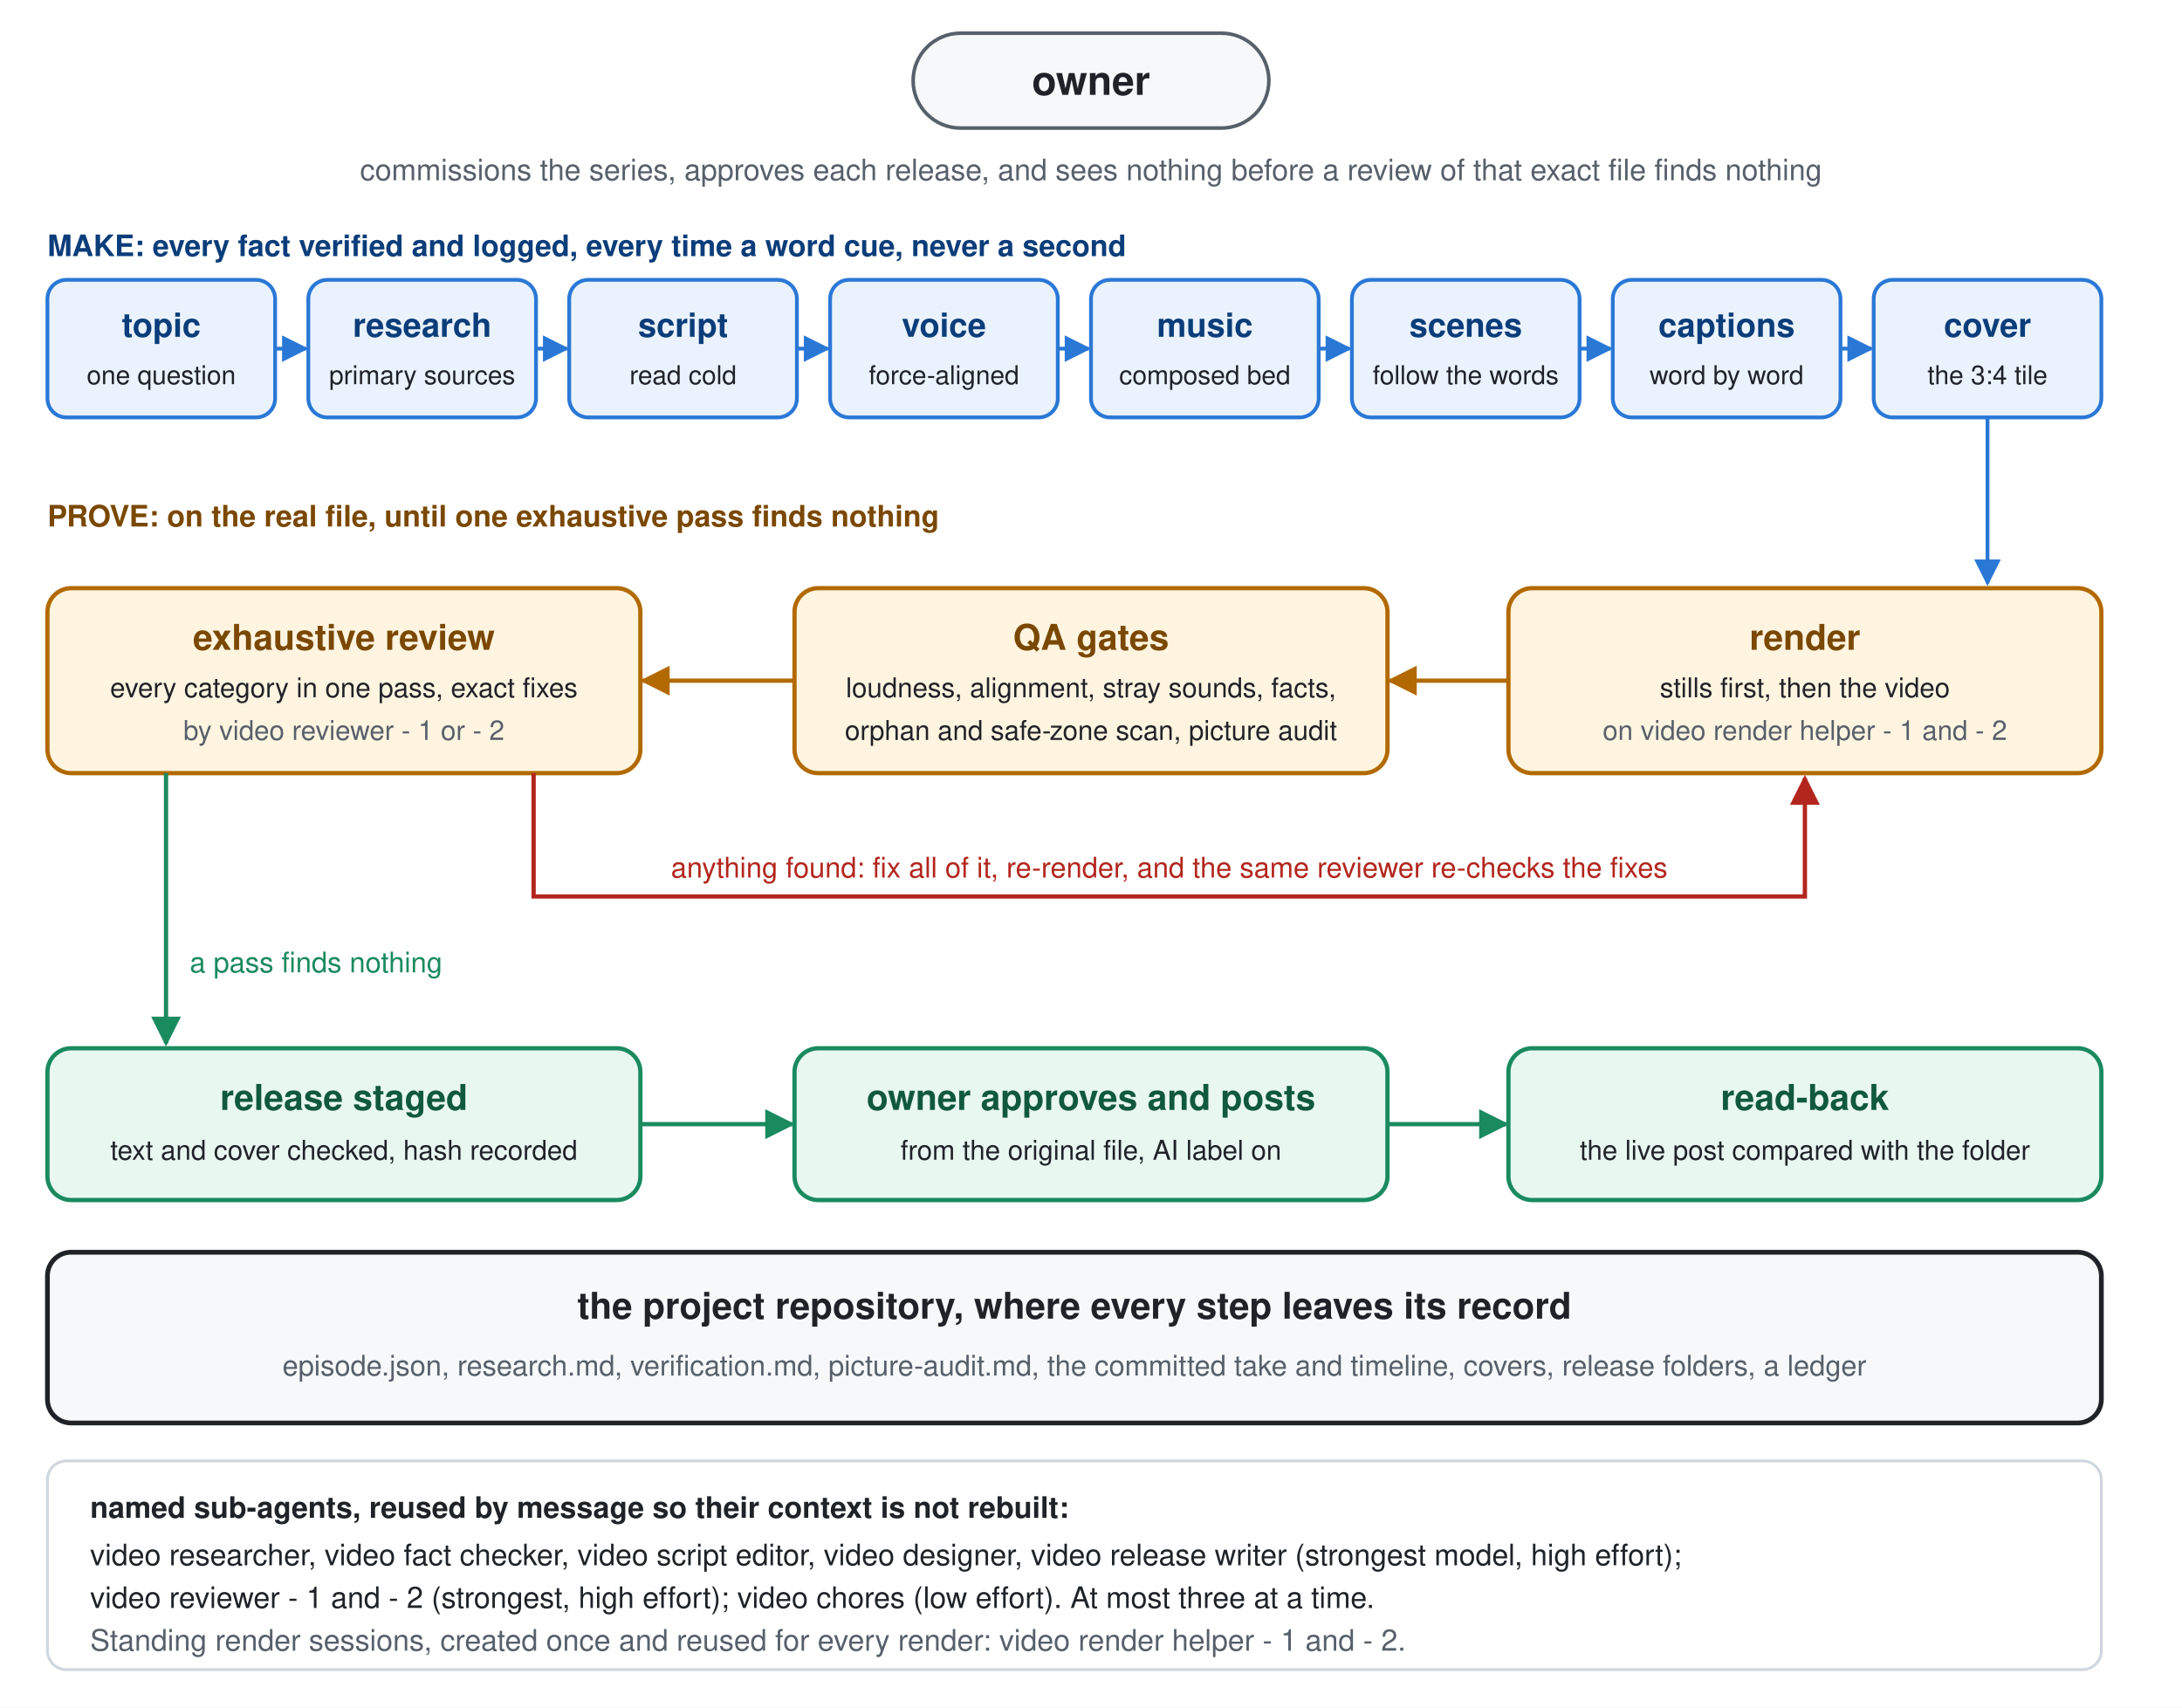
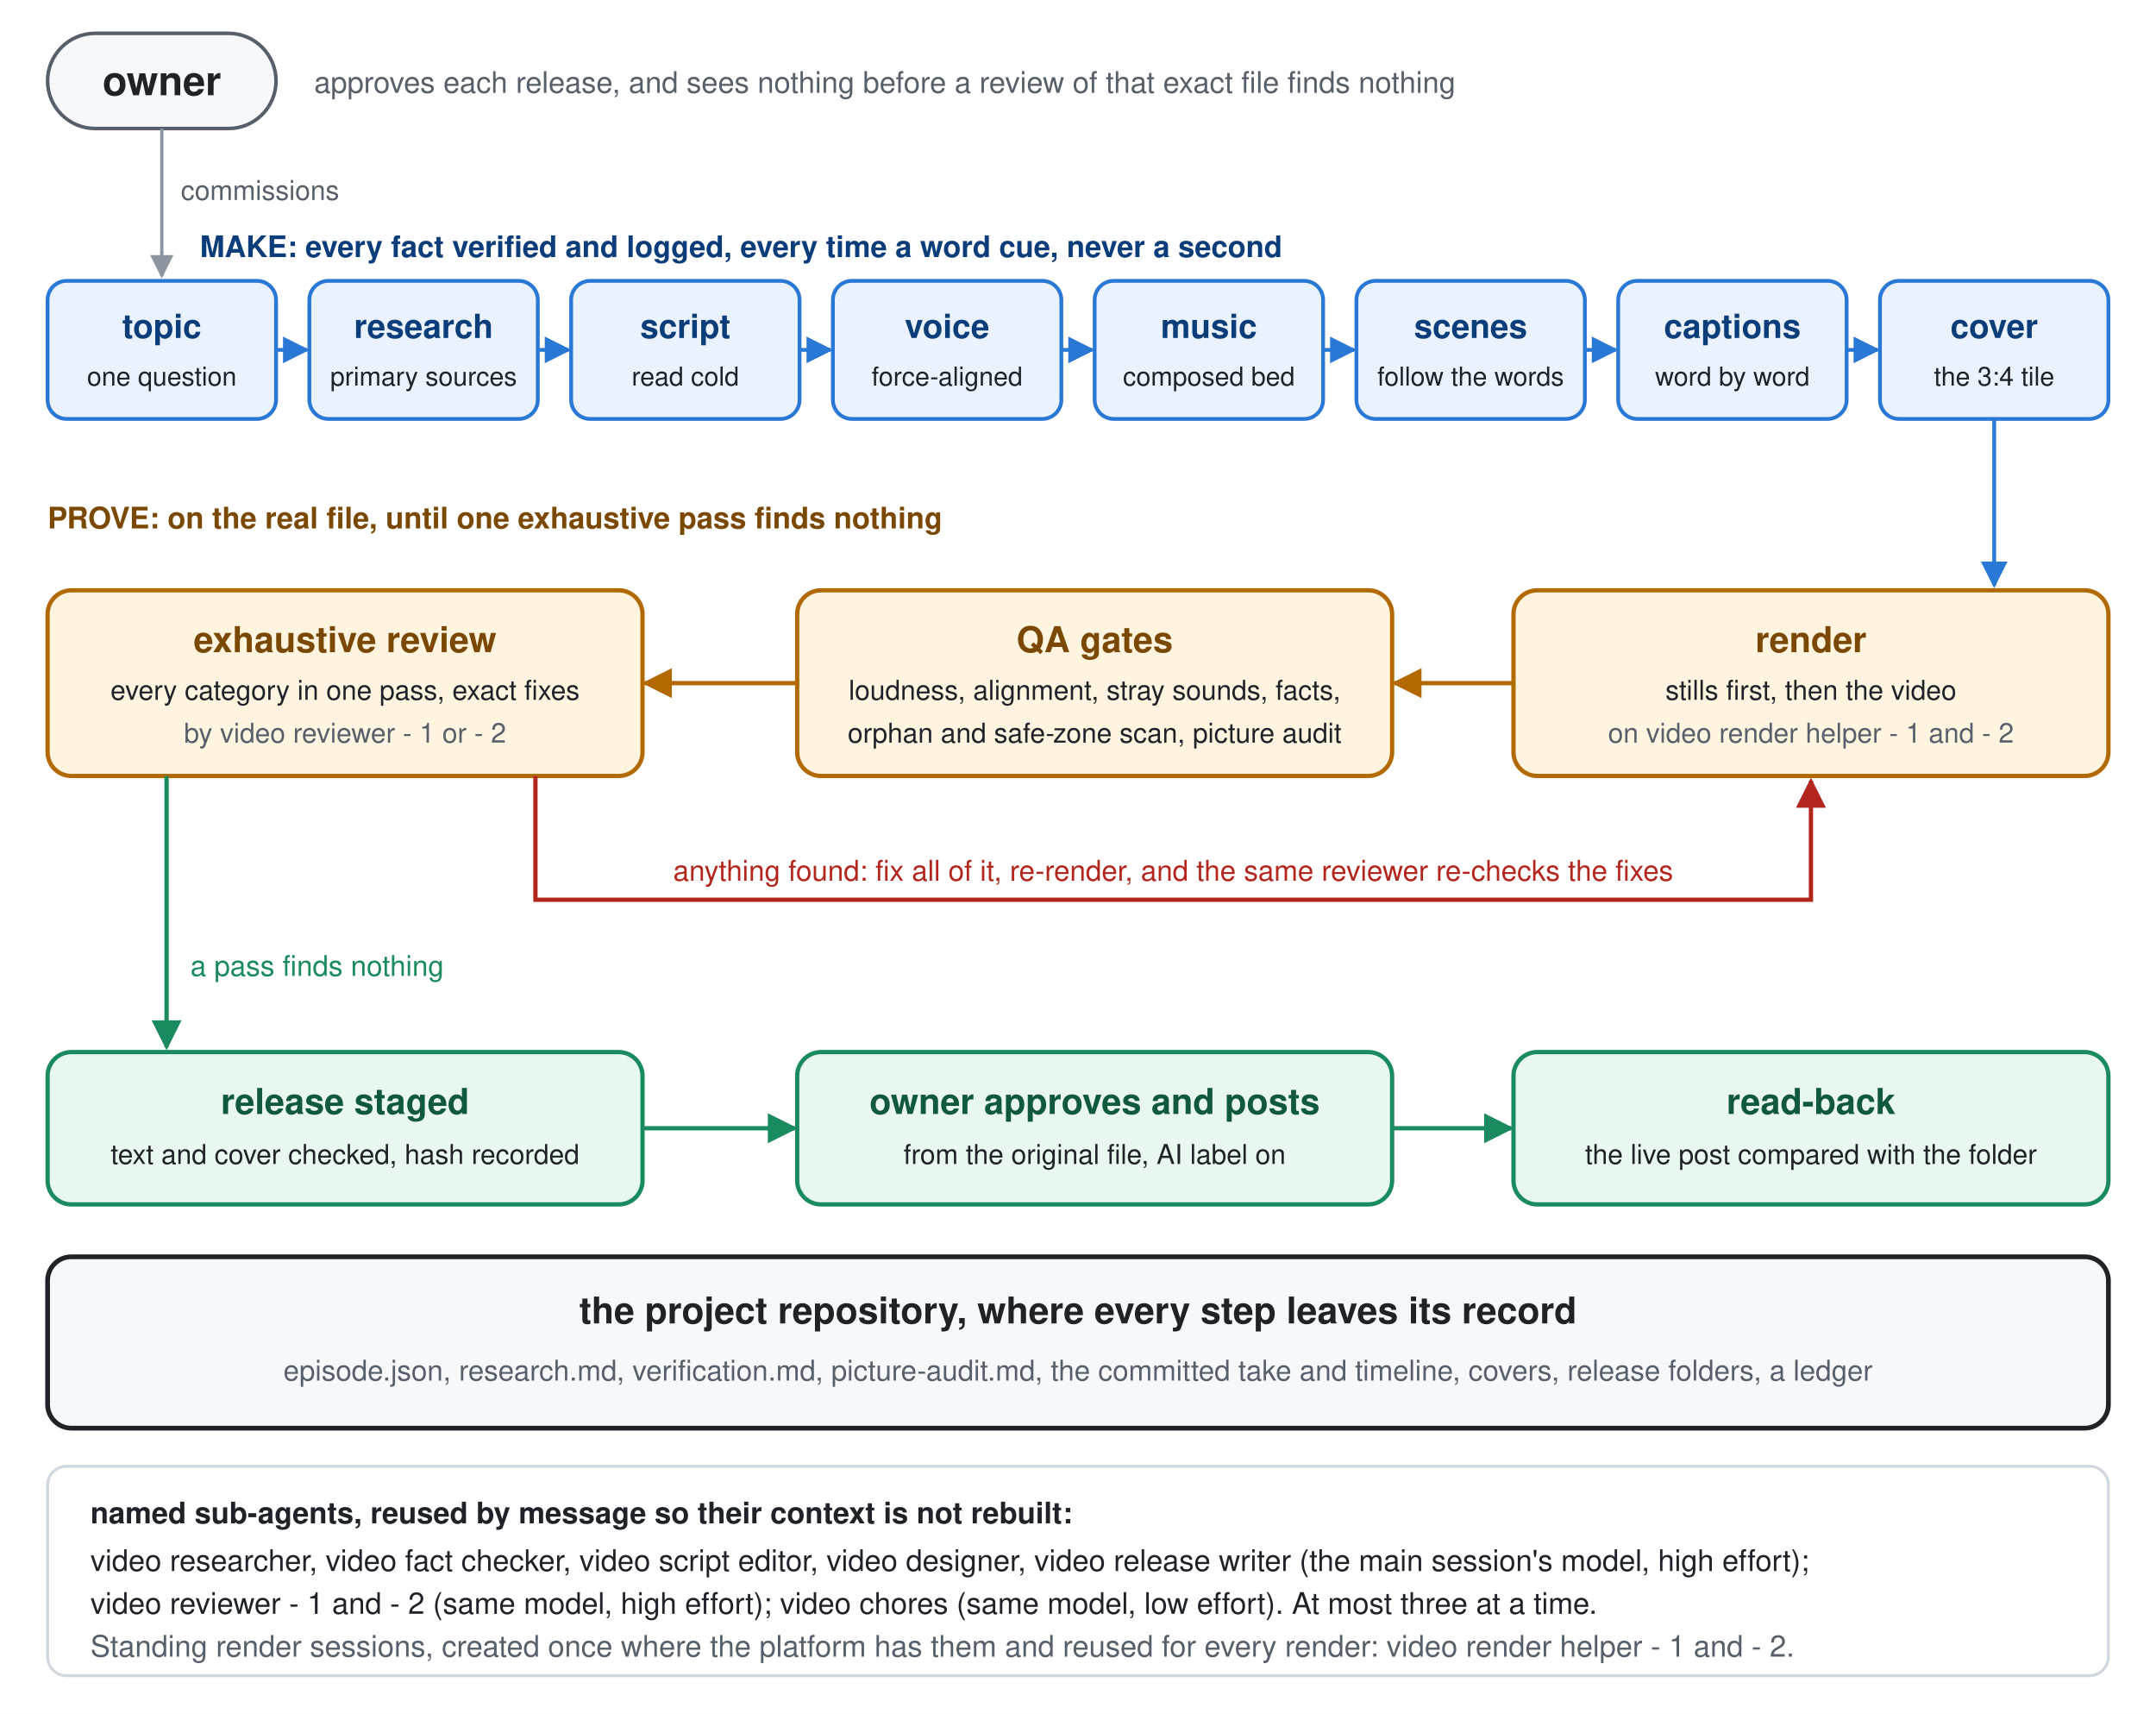
- <svg xmlns="http://www.w3.org/2000/svg" viewBox="0 0 920 720" width="920" height="720" font-family="-apple-system,BlinkMacSystemFont,Segoe UI,Helvetica,Arial,sans-serif">
-   <rect width="920" height="720" fill="#ffffff" />
+ <svg xmlns="http://www.w3.org/2000/svg" viewBox="0 0 906 720" width="906" height="720" font-family="-apple-system,BlinkMacSystemFont,Segoe UI,Helvetica,Arial,sans-serif">
+   <rect width="906" height="720" fill="#ffffff" />
  <defs>
    <marker id="ablue" viewBox="0 0 10 10" refX="9" refY="5" markerWidth="7" markerHeight="7" orient="auto-start-reverse">
      <path d="M 0 0 L 10 5 L 0 10 z" fill="#2a78d6" />
    </marker>
    <marker id="aamber" viewBox="0 0 10 10" refX="9" refY="5" markerWidth="7" markerHeight="7" orient="auto-start-reverse">
      <path d="M 0 0 L 10 5 L 0 10 z" fill="#b26a00" />
    </marker>
    <marker id="ared" viewBox="0 0 10 10" refX="9" refY="5" markerWidth="7" markerHeight="7" orient="auto-start-reverse">
      <path d="M 0 0 L 10 5 L 0 10 z" fill="#b3261e" />
    </marker>
+     <marker id="agrey" viewBox="0 0 10 10" refX="9" refY="5" markerWidth="7" markerHeight="7" orient="auto-start-reverse">
+       <path d="M 0 0 L 10 5 L 0 10 z" fill="#8c959f" />
+     </marker>
    <marker id="agreen" viewBox="0 0 10 10" refX="9" refY="5" markerWidth="7" markerHeight="7" orient="auto-start-reverse">
      <path d="M 0 0 L 10 5 L 0 10 z" fill="#1a8a5f" />
    </marker>
  </defs>
-   <rect x="385" y="14" width="150" height="40" rx="20" fill="#f6f8fa" stroke="#57606a" stroke-width="1.5" />
-   <text x="460" y="40" text-anchor="middle" font-size="17" font-weight="600" fill="#1f2328">owner</text>
-   <text x="460" y="76" text-anchor="middle" font-size="12.5" fill="#57606a">commissions the series, approves each release, and sees nothing before a review of that exact file finds nothing</text>
-   <text x="20" y="108" font-size="12.5" font-weight="600" fill="#0b3d7a">MAKE: every fact verified and logged, every time a word cue, never a second</text>
+   <rect x="20" y="14" width="96" height="40" rx="20" fill="#f6f8fa" stroke="#57606a" stroke-width="1.5" />
+   <text x="68" y="40" text-anchor="middle" font-size="17" font-weight="600" fill="#1f2328">owner</text>
+   <text x="132" y="39" font-size="12.5" fill="#57606a">approves each release, and sees nothing before a review of that exact file finds nothing</text>
+   <line x1="68" y1="54" x2="68" y2="116" stroke="#8c959f" stroke-width="1.4" marker-end="url(#agrey)" />
+   <text x="76" y="84" font-size="11.5" fill="#57606a">commissions</text>
+   <text x="84" y="108" font-size="12.5" font-weight="600" fill="#0b3d7a">MAKE: every fact verified and logged, every time a word cue, never a second</text>
  <g font-size="14" font-weight="700" fill="#0b3d7a" text-anchor="middle">
    <rect x="20" y="118" width="96" height="58" rx="8" fill="#eaf2fd" stroke="#2a78d6" stroke-width="1.6" />
    <rect x="130" y="118" width="96" height="58" rx="8" fill="#eaf2fd" stroke="#2a78d6" stroke-width="1.6" />
    <rect x="240" y="118" width="96" height="58" rx="8" fill="#eaf2fd" stroke="#2a78d6" stroke-width="1.6" />
    <rect x="350" y="118" width="96" height="58" rx="8" fill="#eaf2fd" stroke="#2a78d6" stroke-width="1.6" />
    <rect x="460" y="118" width="96" height="58" rx="8" fill="#eaf2fd" stroke="#2a78d6" stroke-width="1.6" />
    <rect x="570" y="118" width="96" height="58" rx="8" fill="#eaf2fd" stroke="#2a78d6" stroke-width="1.6" />
    <rect x="680" y="118" width="96" height="58" rx="8" fill="#eaf2fd" stroke="#2a78d6" stroke-width="1.6" />
    <rect x="790" y="118" width="96" height="58" rx="8" fill="#eaf2fd" stroke="#2a78d6" stroke-width="1.6" />
    <text x="68" y="142">topic</text>
    <text x="178" y="142">research</text>
    <text x="288" y="142">script</text>
    <text x="398" y="142">voice</text>
    <text x="508" y="142">music</text>
    <text x="618" y="142">scenes</text>
    <text x="728" y="142">captions</text>
    <text x="838" y="142">cover</text>
  </g>
  <g font-size="11" fill="#1f2328" text-anchor="middle">
    <text x="68" y="162">one question</text>
    <text x="178" y="162">primary sources</text>
    <text x="288" y="162">read cold</text>
    <text x="398" y="162">force-aligned</text>
    <text x="508" y="162">composed bed</text>
    <text x="618" y="162">follow the words</text>
    <text x="728" y="162">word by word</text>
    <text x="838" y="162">the 3:4 tile</text>
  </g>
  <g stroke="#2a78d6" stroke-width="1.6" marker-end="url(#ablue)">
    <line x1="116" y1="147" x2="129" y2="147" />
    <line x1="226" y1="147" x2="239" y2="147" />
    <line x1="336" y1="147" x2="349" y2="147" />
    <line x1="446" y1="147" x2="459" y2="147" />
    <line x1="556" y1="147" x2="569" y2="147" />
    <line x1="666" y1="147" x2="679" y2="147" />
    <line x1="776" y1="147" x2="789" y2="147" />
  </g>
  <line x1="838" y1="176" x2="838" y2="246" stroke="#2a78d6" stroke-width="1.6" marker-end="url(#ablue)" />
  <text x="20" y="222" font-size="12.5" font-weight="600" fill="#7a4800">PROVE: on the real file, until one exhaustive pass finds nothing</text>
  <rect x="636" y="248" width="250" height="78" rx="10" fill="#fff4e0" stroke="#b26a00" stroke-width="1.8" />
  <text x="761" y="274" text-anchor="middle" font-size="15" font-weight="700" fill="#7a4800">render</text>
  <text x="761" y="294" text-anchor="middle" font-size="11.5" fill="#1f2328">stills first, then the video</text>
  <text x="761" y="312" text-anchor="middle" font-size="11.5" fill="#57606a">on video render helper - 1 and - 2</text>
  <rect x="335" y="248" width="250" height="78" rx="10" fill="#fff4e0" stroke="#b26a00" stroke-width="1.8" />
  <text x="460" y="274" text-anchor="middle" font-size="15" font-weight="700" fill="#7a4800">QA gates</text>
  <text x="460" y="294" text-anchor="middle" font-size="11.5" fill="#1f2328">loudness, alignment, stray sounds, facts,</text>
  <text x="460" y="312" text-anchor="middle" font-size="11.5" fill="#1f2328">orphan and safe-zone scan, picture audit</text>
  <rect x="20" y="248" width="250" height="78" rx="10" fill="#fff4e0" stroke="#b26a00" stroke-width="1.8" />
  <text x="145" y="274" text-anchor="middle" font-size="15" font-weight="700" fill="#7a4800">exhaustive review</text>
  <text x="145" y="294" text-anchor="middle" font-size="11.5" fill="#1f2328">every category in one pass, exact fixes</text>
  <text x="145" y="312" text-anchor="middle" font-size="11.5" fill="#57606a">by video reviewer - 1 or - 2</text>
  <line x1="636" y1="287" x2="586" y2="287" stroke="#b26a00" stroke-width="1.8" marker-end="url(#aamber)" />
  <line x1="335" y1="287" x2="271" y2="287" stroke="#b26a00" stroke-width="1.8" marker-end="url(#aamber)" />
  <polyline points="225,326 225,378 761,378 761,328" fill="none" stroke="#b3261e" stroke-width="1.8" marker-end="url(#ared)" />
  <text x="493" y="370" text-anchor="middle" font-size="12" fill="#b3261e">anything found: fix all of it, re-render, and the same reviewer re-checks the fixes</text>
  <line x1="70" y1="326" x2="70" y2="440" stroke="#1a8a5f" stroke-width="1.8" marker-end="url(#agreen)" />
  <text x="80" y="410" font-size="12" fill="#1a8a5f">a pass finds nothing</text>
  <rect x="20" y="442" width="250" height="64" rx="10" fill="#e8f7f0" stroke="#1a8a5f" stroke-width="1.8" />
  <text x="145" y="468" text-anchor="middle" font-size="15" font-weight="700" fill="#11593d">release staged</text>
  <text x="145" y="489" text-anchor="middle" font-size="11.5" fill="#1f2328">text and cover checked, hash recorded</text>
  <rect x="335" y="442" width="250" height="64" rx="10" fill="#e8f7f0" stroke="#1a8a5f" stroke-width="1.8" />
  <text x="460" y="468" text-anchor="middle" font-size="15" font-weight="700" fill="#11593d">owner approves and posts</text>
  <text x="460" y="489" text-anchor="middle" font-size="11.5" fill="#1f2328">from the original file, AI label on</text>
  <rect x="636" y="442" width="250" height="64" rx="10" fill="#e8f7f0" stroke="#1a8a5f" stroke-width="1.8" />
  <text x="761" y="468" text-anchor="middle" font-size="15" font-weight="700" fill="#11593d">read-back</text>
  <text x="761" y="489" text-anchor="middle" font-size="11.5" fill="#1f2328">the live post compared with the folder</text>
  <line x1="270" y1="474" x2="334" y2="474" stroke="#1a8a5f" stroke-width="1.8" marker-end="url(#agreen)" />
  <line x1="585" y1="474" x2="635" y2="474" stroke="#1a8a5f" stroke-width="1.8" marker-end="url(#agreen)" />
  <rect x="20" y="528" width="866" height="72" rx="10" fill="#f6f8fa" stroke="#1f2328" stroke-width="2" />
  <text x="453" y="556" text-anchor="middle" font-size="15.5" font-weight="700" fill="#1f2328">the project repository, where every step leaves its record</text>
  <text x="453" y="580" text-anchor="middle" font-size="12" fill="#57606a">episode.json, research.md, verification.md, picture-audit.md, the committed take and timeline, covers, release folders, a ledger</text>
  <rect x="20" y="616" width="866" height="88" rx="8" fill="#ffffff" stroke="#d0d7de" stroke-width="1.2" />
  <text x="38" y="640" font-size="12.5" font-weight="600" fill="#1f2328">named sub-agents, reused by message so their context is not rebuilt:</text>
-   <text x="38" y="660" font-size="12.5" fill="#1f2328">video researcher, video fact checker, video script editor, video designer, video release writer (strongest model, high effort);</text>
-   <text x="38" y="678" font-size="12.5" fill="#1f2328">video reviewer - 1 and - 2 (strongest, high effort); video chores (low effort). At most three at a time.</text>
-   <text x="38" y="696" font-size="12.5" fill="#57606a">Standing render sessions, created once and reused for every render: video render helper - 1 and - 2.</text>
+   <text x="38" y="660" font-size="12.5" fill="#1f2328">video researcher, video fact checker, video script editor, video designer, video release writer (the main session's model, high effort);</text>
+   <text x="38" y="678" font-size="12.5" fill="#1f2328">video reviewer - 1 and - 2 (same model, high effort); video chores (same model, low effort). At most three at a time.</text>
+   <text x="38" y="696" font-size="12.5" fill="#57606a">Standing render sessions, created once where the platform has them and reused for every render: video render helper - 1 and - 2.</text>
</svg>
